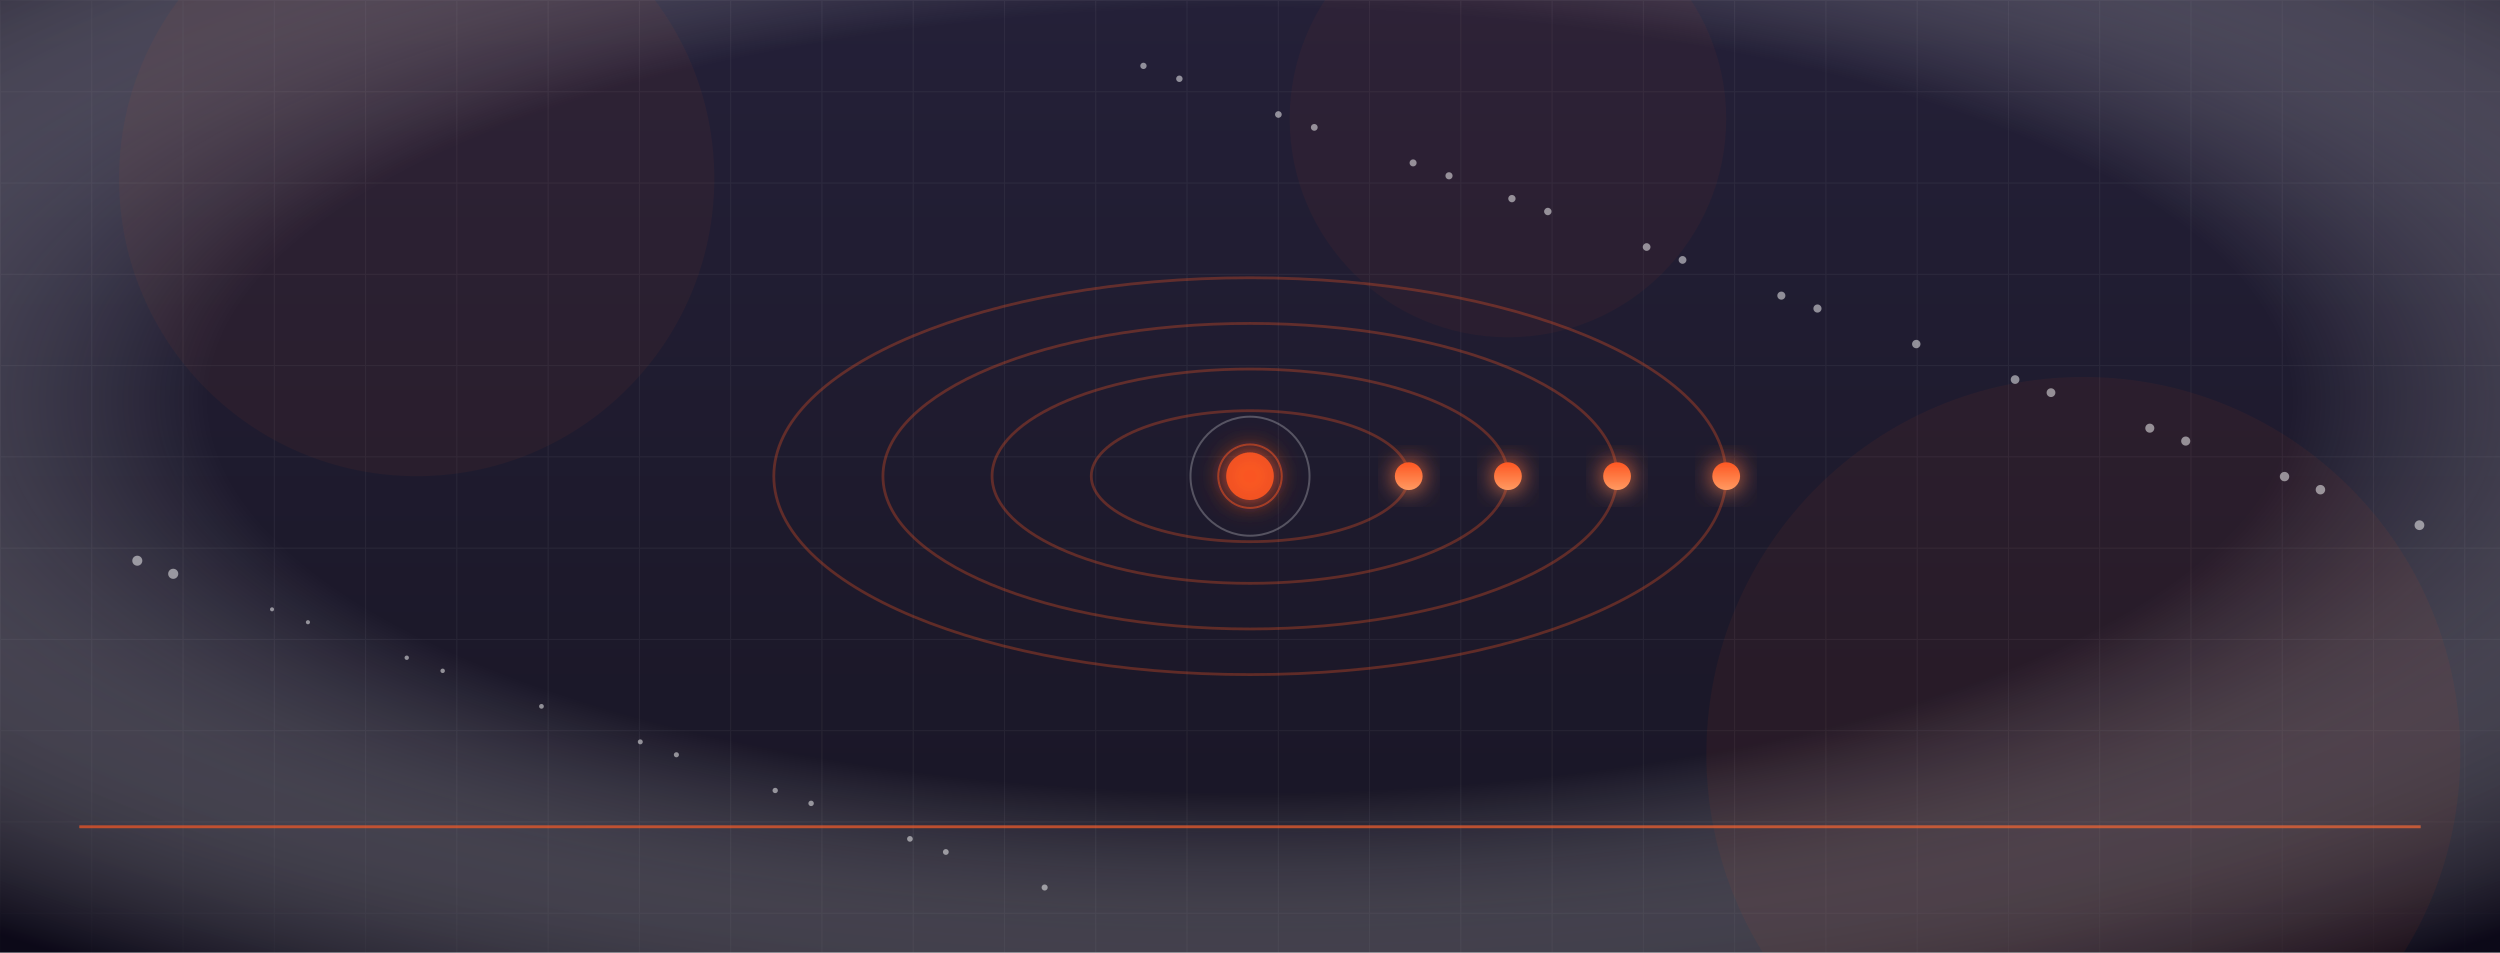
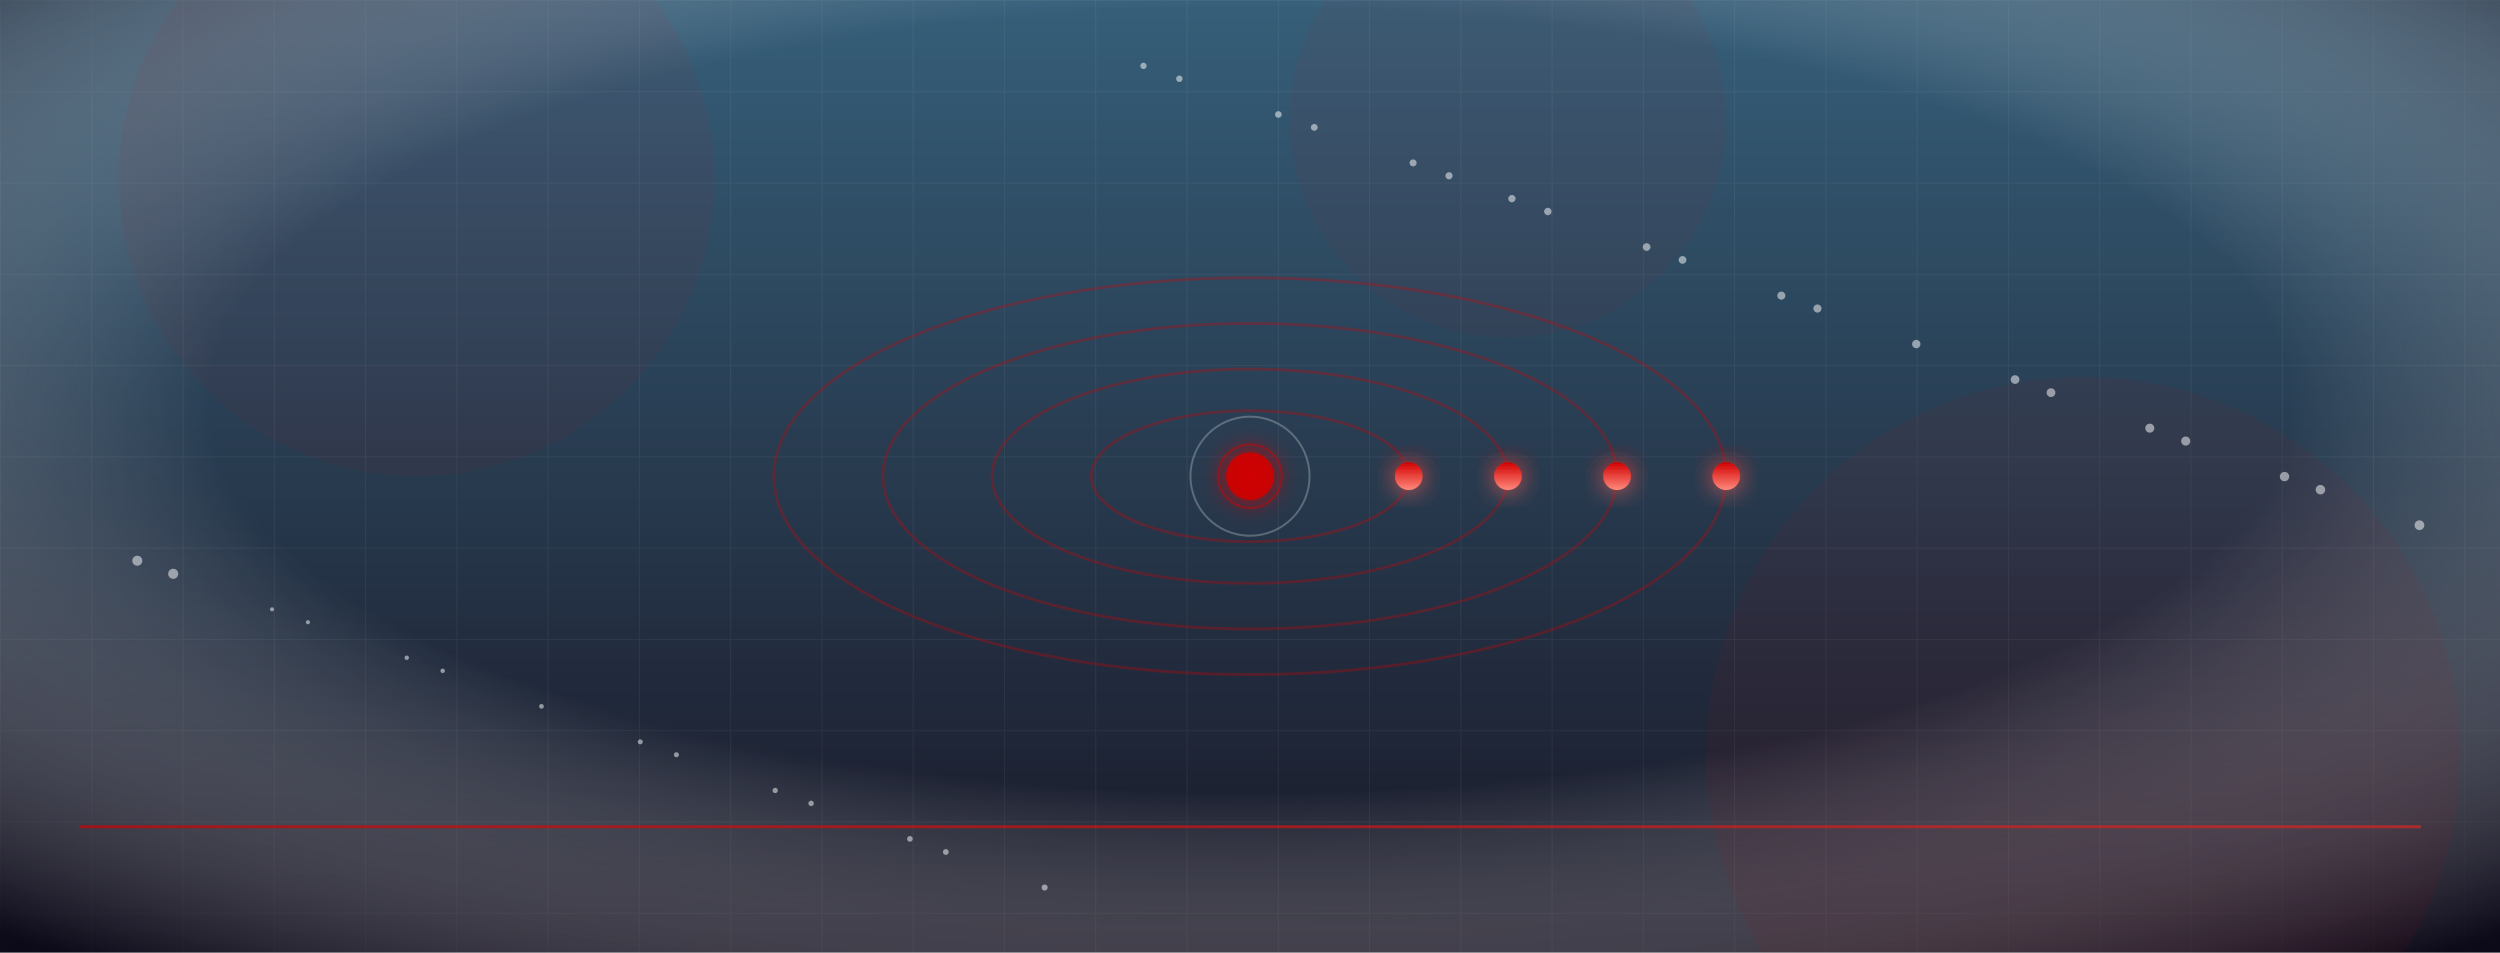
<svg xmlns="http://www.w3.org/2000/svg" viewBox="0 0 1260 480" preserveAspectRatio="xMidYMid slice" width="1260" height="480">
  <defs>
    <linearGradient id="bg" x1="0" y1="0" x2="0" y2="1">
-       <stop offset="0" stop-color="#18142D" />
+       <stop offset="0" stop-color="#2b5672" />
      <stop offset="1" stop-color="#0C0918" />
    </linearGradient>
    <linearGradient id="acc" x1="0" y1="0" x2="1" y2="0">
-       <stop offset="0" stop-color="#FE5722" />
-       <stop offset="1" stop-color="#FF9A62" />
+       <stop offset="0" stop-color="#d20000" />
+       <stop offset="1" stop-color="#ff8a7c" />
    </linearGradient>
    <linearGradient id="accv" x1="0" y1="0" x2="0" y2="1">
-       <stop offset="0" stop-color="#FE5722" />
-       <stop offset="1" stop-color="#FF9A62" />
+       <stop offset="0" stop-color="#d20000" />
+       <stop offset="1" stop-color="#ff8a7c" />
    </linearGradient>
    <radialGradient id="vig" cx="0.5" cy="0.42" r="0.75">
      <stop offset="0.55" stop-color="#FFFFFF" stop-opacity="0.05" />
      <stop offset="1" stop-color="#0C0918" stop-opacity="0.85" />
    </radialGradient>
    <filter id="glow" x="-60%" y="-60%" width="220%" height="220%">
      <feGaussianBlur stdDeviation="6" result="b" />
      <feMerge>
        <feMergeNode in="b" />
        <feMergeNode in="SourceGraphic" />
      </feMerge>
    </filter>
    <filter id="glow2" x="-80%" y="-80%" width="260%" height="260%">
      <feGaussianBlur stdDeviation="12" result="b" />
      <feMerge>
        <feMergeNode in="b" />
        <feMergeNode in="SourceGraphic" />
      </feMerge>
    </filter>
    <pattern id="grid" width="46" height="46" patternUnits="userSpaceOnUse">
      <path d="M46 0H0V46" fill="none" stroke="#FFFFFF" stroke-opacity="0.05" stroke-width="1" />
    </pattern>
  </defs>
  <rect width="1260" height="480" fill="url(#bg)" />
  <rect width="1260" height="480" fill="url(#grid)" />
  <rect width="1260" height="480" fill="url(#vig)" />
-   <circle cx="210" cy="90" r="150" fill="#FE5722" fill-opacity="0.05" />
-   <circle cx="1050" cy="380" r="190" fill="#FE5722" fill-opacity="0.055" />
-   <circle cx="760" cy="60" r="110" fill="#FE5722" fill-opacity="0.045" />
+   <circle cx="210" cy="90" r="150" fill="#d20000" fill-opacity="0.05" />
+   <circle cx="1050" cy="380" r="190" fill="#d20000" fill-opacity="0.055" />
+   <circle cx="760" cy="60" r="110" fill="#d20000" fill-opacity="0.045" />
  <g>
    <circle cx="762.0" cy="100.1" r="1.85" fill="#FFFFFF" fill-opacity="0.5">
      <animate attributeName="opacity" values="0.5;0.08;0.5" dur="3.2s" begin="2.8s" repeatCount="indefinite" />
    </circle>
    <circle cx="1015.6" cy="191.3" r="2.19" fill="#FFFFFF" fill-opacity="0.5">
      <animate attributeName="opacity" values="0.5;0.08;0.5" dur="4.0s" begin="0.3s" repeatCount="indefinite" />
    </circle>
    <circle cx="69.2" cy="282.6" r="2.53" fill="#FFFFFF" fill-opacity="0.5">
      <animate attributeName="opacity" values="0.5;0.08;0.5" dur="4.7s" begin="0.9s" repeatCount="indefinite" />
    </circle>
    <circle cx="322.7" cy="373.9" r="1.26" fill="#FFFFFF" fill-opacity="0.5">
      <animate attributeName="opacity" values="0.5;0.08;0.5" dur="5.4s" begin="1.6s" repeatCount="indefinite" />
    </circle>
    <circle cx="576.3" cy="33.2" r="1.6" fill="#FFFFFF" fill-opacity="0.5">
      <animate attributeName="opacity" values="0.5;0.08;0.5" dur="2.7s" begin="2.3s" repeatCount="indefinite" />
    </circle>
    <circle cx="829.9" cy="124.5" r="1.94" fill="#FFFFFF" fill-opacity="0.5">
      <animate attributeName="opacity" values="0.5;0.08;0.5" dur="3.4s" begin="3.0s" repeatCount="indefinite" />
    </circle>
    <circle cx="1083.5" cy="215.8" r="2.28" fill="#FFFFFF" fill-opacity="0.5">
      <animate attributeName="opacity" values="0.5;0.08;0.5" dur="4.2s" begin="0.5s" repeatCount="indefinite" />
    </circle>
    <circle cx="137.1" cy="307.1" r="1.02" fill="#FFFFFF" fill-opacity="0.5">
      <animate attributeName="opacity" values="0.5;0.08;0.5" dur="4.9s" begin="1.1s" repeatCount="indefinite" />
    </circle>
    <circle cx="390.7" cy="398.4" r="1.35" fill="#FFFFFF" fill-opacity="0.5">
      <animate attributeName="opacity" values="0.5;0.08;0.5" dur="5.6s" begin="1.8s" repeatCount="indefinite" />
    </circle>
    <circle cx="644.3" cy="57.7" r="1.69" fill="#FFFFFF" fill-opacity="0.5">
      <animate attributeName="opacity" values="0.5;0.08;0.5" dur="2.9s" begin="2.5s" repeatCount="indefinite" />
    </circle>
    <circle cx="897.8" cy="149.0" r="2.03" fill="#FFFFFF" fill-opacity="0.5">
      <animate attributeName="opacity" values="0.5;0.08;0.5" dur="3.6s" begin="3.2s" repeatCount="indefinite" />
    </circle>
    <circle cx="1151.4" cy="240.2" r="2.37" fill="#FFFFFF" fill-opacity="0.5">
      <animate attributeName="opacity" values="0.5;0.08;0.5" dur="4.4s" begin="0.6s" repeatCount="indefinite" />
    </circle>
    <circle cx="205.0" cy="331.5" r="1.11" fill="#FFFFFF" fill-opacity="0.5">
      <animate attributeName="opacity" values="0.5;0.08;0.5" dur="5.1s" begin="1.3s" repeatCount="indefinite" />
    </circle>
    <circle cx="458.6" cy="422.8" r="1.44" fill="#FFFFFF" fill-opacity="0.5">
      <animate attributeName="opacity" values="0.5;0.08;0.5" dur="2.4s" begin="2.0s" repeatCount="indefinite" />
    </circle>
    <circle cx="712.2" cy="82.1" r="1.78" fill="#FFFFFF" fill-opacity="0.5">
      <animate attributeName="opacity" values="0.5;0.08;0.5" dur="3.1s" begin="2.7s" repeatCount="indefinite" />
    </circle>
    <circle cx="965.8" cy="173.4" r="2.12" fill="#FFFFFF" fill-opacity="0.5">
      <animate attributeName="opacity" values="0.5;0.08;0.5" dur="3.8s" begin="0.1s" repeatCount="indefinite" />
    </circle>
    <circle cx="1219.4" cy="264.7" r="2.46" fill="#FFFFFF" fill-opacity="0.5">
      <animate attributeName="opacity" values="0.5;0.08;0.5" dur="4.5s" begin="0.8s" repeatCount="indefinite" />
    </circle>
    <circle cx="272.9" cy="356.0" r="1.2" fill="#FFFFFF" fill-opacity="0.5">
      <animate attributeName="opacity" values="0.5;0.08;0.5" dur="5.3s" begin="1.5s" repeatCount="indefinite" />
    </circle>
    <circle cx="526.5" cy="447.3" r="1.54" fill="#FFFFFF" fill-opacity="0.5">
      <animate attributeName="opacity" values="0.5;0.08;0.5" dur="2.6s" begin="2.2s" repeatCount="indefinite" />
    </circle>
    <circle cx="780.1" cy="106.6" r="1.87" fill="#FFFFFF" fill-opacity="0.5">
      <animate attributeName="opacity" values="0.5;0.08;0.5" dur="3.3s" begin="2.8s" repeatCount="indefinite" />
    </circle>
    <circle cx="1033.7" cy="197.9" r="2.21" fill="#FFFFFF" fill-opacity="0.5">
      <animate attributeName="opacity" values="0.5;0.08;0.5" dur="4.0s" begin="0.3s" repeatCount="indefinite" />
    </circle>
    <circle cx="87.3" cy="289.2" r="2.55" fill="#FFFFFF" fill-opacity="0.5">
      <animate attributeName="opacity" values="0.5;0.08;0.5" dur="4.7s" begin="1.0s" repeatCount="indefinite" />
    </circle>
    <circle cx="340.9" cy="380.4" r="1.29" fill="#FFFFFF" fill-opacity="0.5">
      <animate attributeName="opacity" values="0.5;0.08;0.5" dur="5.5s" begin="1.7s" repeatCount="indefinite" />
    </circle>
    <circle cx="594.4" cy="39.7" r="1.63" fill="#FFFFFF" fill-opacity="0.5">
      <animate attributeName="opacity" values="0.5;0.08;0.5" dur="2.8s" begin="2.4s" repeatCount="indefinite" />
    </circle>
    <circle cx="848.0" cy="131.0" r="1.96" fill="#FFFFFF" fill-opacity="0.5">
      <animate attributeName="opacity" values="0.5;0.08;0.5" dur="3.5s" begin="3.0s" repeatCount="indefinite" />
    </circle>
    <circle cx="1101.6" cy="222.3" r="2.3" fill="#FFFFFF" fill-opacity="0.5">
      <animate attributeName="opacity" values="0.5;0.08;0.5" dur="4.2s" begin="0.5s" repeatCount="indefinite" />
    </circle>
    <circle cx="155.2" cy="313.6" r="1.04" fill="#FFFFFF" fill-opacity="0.5">
      <animate attributeName="opacity" values="0.5;0.08;0.5" dur="4.9s" begin="1.2s" repeatCount="indefinite" />
    </circle>
    <circle cx="408.8" cy="404.9" r="1.38" fill="#FFFFFF" fill-opacity="0.5">
      <animate attributeName="opacity" values="0.5;0.08;0.5" dur="2.2s" begin="1.9s" repeatCount="indefinite" />
    </circle>
    <circle cx="662.4" cy="64.2" r="1.72" fill="#FFFFFF" fill-opacity="0.5">
      <animate attributeName="opacity" values="0.5;0.08;0.5" dur="3.0s" begin="2.5s" repeatCount="indefinite" />
    </circle>
    <circle cx="916.0" cy="155.5" r="2.05" fill="#FFFFFF" fill-opacity="0.5">
      <animate attributeName="opacity" values="0.5;0.08;0.5" dur="3.7s" begin="0.0s" repeatCount="indefinite" />
    </circle>
    <circle cx="1169.5" cy="246.8" r="2.39" fill="#FFFFFF" fill-opacity="0.5">
      <animate attributeName="opacity" values="0.5;0.08;0.5" dur="4.4s" begin="0.7s" repeatCount="indefinite" />
    </circle>
    <circle cx="223.1" cy="338.1" r="1.13" fill="#FFFFFF" fill-opacity="0.5">
      <animate attributeName="opacity" values="0.5;0.08;0.5" dur="5.1s" begin="1.4s" repeatCount="indefinite" />
    </circle>
    <circle cx="476.7" cy="429.4" r="1.47" fill="#FFFFFF" fill-opacity="0.5">
      <animate attributeName="opacity" values="0.5;0.08;0.5" dur="2.4s" begin="2.0s" repeatCount="indefinite" />
    </circle>
    <circle cx="730.3" cy="88.6" r="1.81" fill="#FFFFFF" fill-opacity="0.5">
      <animate attributeName="opacity" values="0.5;0.08;0.5" dur="3.2s" begin="2.7s" repeatCount="indefinite" />
    </circle>
  </g>
  <rect x="40" y="416" width="1180" height="1.4" fill="url(#acc)" opacity="0.35" />
-   <rect x="40" y="416" width="1180" height="1.4" fill="#FE5722" opacity="0.5">
+   <rect x="40" y="416" width="1180" height="1.4" fill="#d20000" opacity="0.5">
    <animate attributeName="width" values="0;1180;0" dur="9s" repeatCount="indefinite" />
  </rect>
  <rect x="-140" y="0" width="140" height="480" fill="url(#acc)" opacity="0.05">
    <animate attributeName="x" values="-140;1280" dur="11s" repeatCount="indefinite" />
  </rect>
-   <ellipse cx="630" cy="240" rx="80" ry="33" fill="none" stroke="#FE5722" stroke-opacity="0.3" stroke-width="1.4" />
+   <ellipse cx="630" cy="240" rx="80" ry="33" fill="none" stroke="#d20000" stroke-opacity="0.3" stroke-width="1.4" />
  <g>
    <circle cx="710" cy="240" r="7" fill="url(#accv)" filter="url(#glow)" />
    <animateTransform attributeName="transform" type="rotate" from="0 630 240" to="360 630 240" dur="6s" repeatCount="indefinite" />
  </g>
-   <ellipse cx="630" cy="240" rx="130" ry="54" fill="none" stroke="#FE5722" stroke-opacity="0.3" stroke-width="1.4" />
+   <ellipse cx="630" cy="240" rx="130" ry="54" fill="none" stroke="#d20000" stroke-opacity="0.3" stroke-width="1.4" />
  <g>
    <circle cx="760" cy="240" r="7" fill="url(#accv)" filter="url(#glow)" />
    <animateTransform attributeName="transform" type="rotate" from="0 630 240" to="360 630 240" dur="9s" repeatCount="indefinite" />
  </g>
-   <ellipse cx="630" cy="240" rx="185" ry="77" fill="none" stroke="#FE5722" stroke-opacity="0.3" stroke-width="1.4" />
+   <ellipse cx="630" cy="240" rx="185" ry="77" fill="none" stroke="#d20000" stroke-opacity="0.3" stroke-width="1.4" />
  <g>
    <circle cx="815" cy="240" r="7" fill="url(#accv)" filter="url(#glow)" />
    <animateTransform attributeName="transform" type="rotate" from="0 630 240" to="360 630 240" dur="12s" repeatCount="indefinite" />
  </g>
-   <ellipse cx="630" cy="240" rx="240" ry="100" fill="none" stroke="#FE5722" stroke-opacity="0.3" stroke-width="1.4" />
+   <ellipse cx="630" cy="240" rx="240" ry="100" fill="none" stroke="#d20000" stroke-opacity="0.3" stroke-width="1.4" />
  <g>
    <circle cx="870" cy="240" r="7" fill="url(#accv)" filter="url(#glow)" />
    <animateTransform attributeName="transform" type="rotate" from="0 630 240" to="360 630 240" dur="16s" repeatCount="indefinite" />
  </g>
  <g filter="url(#glow)">
-     <circle cx="630" cy="240" r="12" fill="#FE5722" opacity="0.9">
+     <circle cx="630" cy="240" r="12" fill="#d20000" opacity="0.9">
      <animate attributeName="opacity" values="0.9;0.25;0.9" dur="3s" begin="0s" repeatCount="indefinite" />
    </circle>
-     <circle cx="630" cy="240" r="16" fill="none" stroke="#FE5722" stroke-opacity="0.5">
+     <circle cx="630" cy="240" r="16" fill="none" stroke="#d20000" stroke-opacity="0.5">
      <animate attributeName="r" values="12;26" dur="3s" begin="0s" repeatCount="indefinite" />
      <animate attributeName="stroke-opacity" values="0.5;0;0.5" dur="3s" begin="0s" repeatCount="indefinite" />
    </circle>
  </g>
  <circle cx="630" cy="240" r="30" fill="none" stroke="#FFFFFF" stroke-opacity="0.25">
    <animate attributeName="r" values="26;40;26" dur="3s" repeatCount="indefinite" />
  </circle>
</svg>
